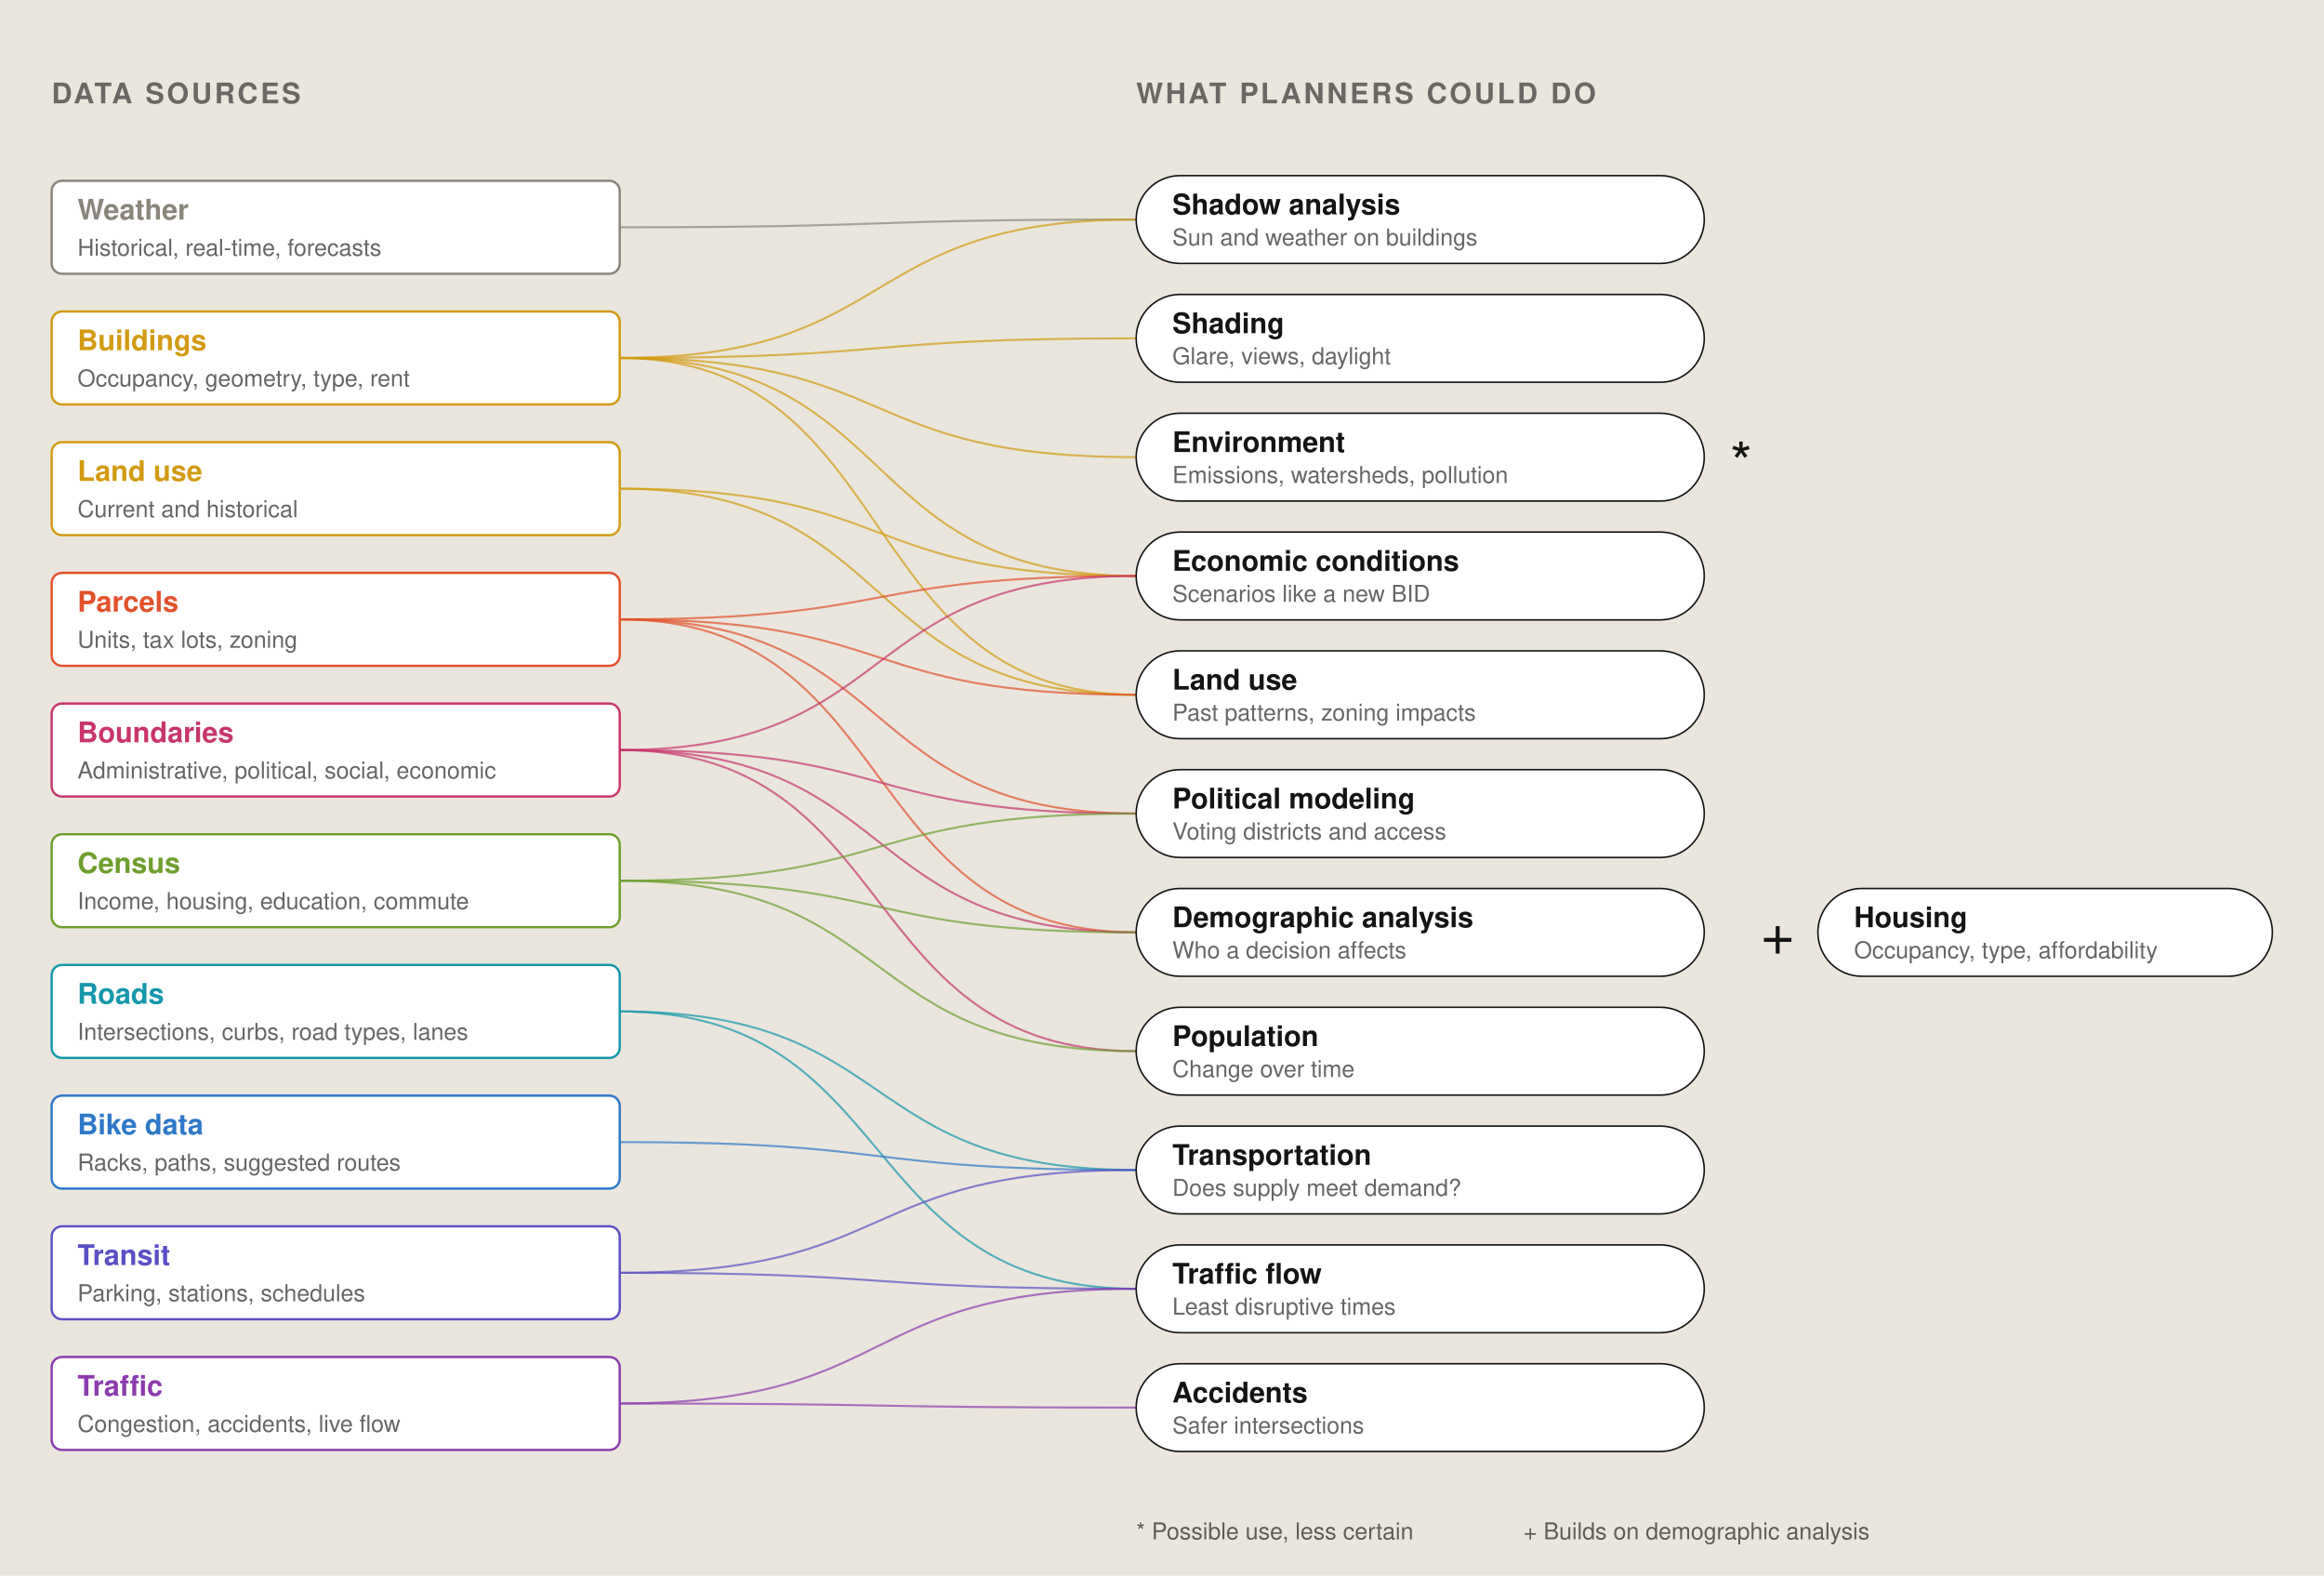
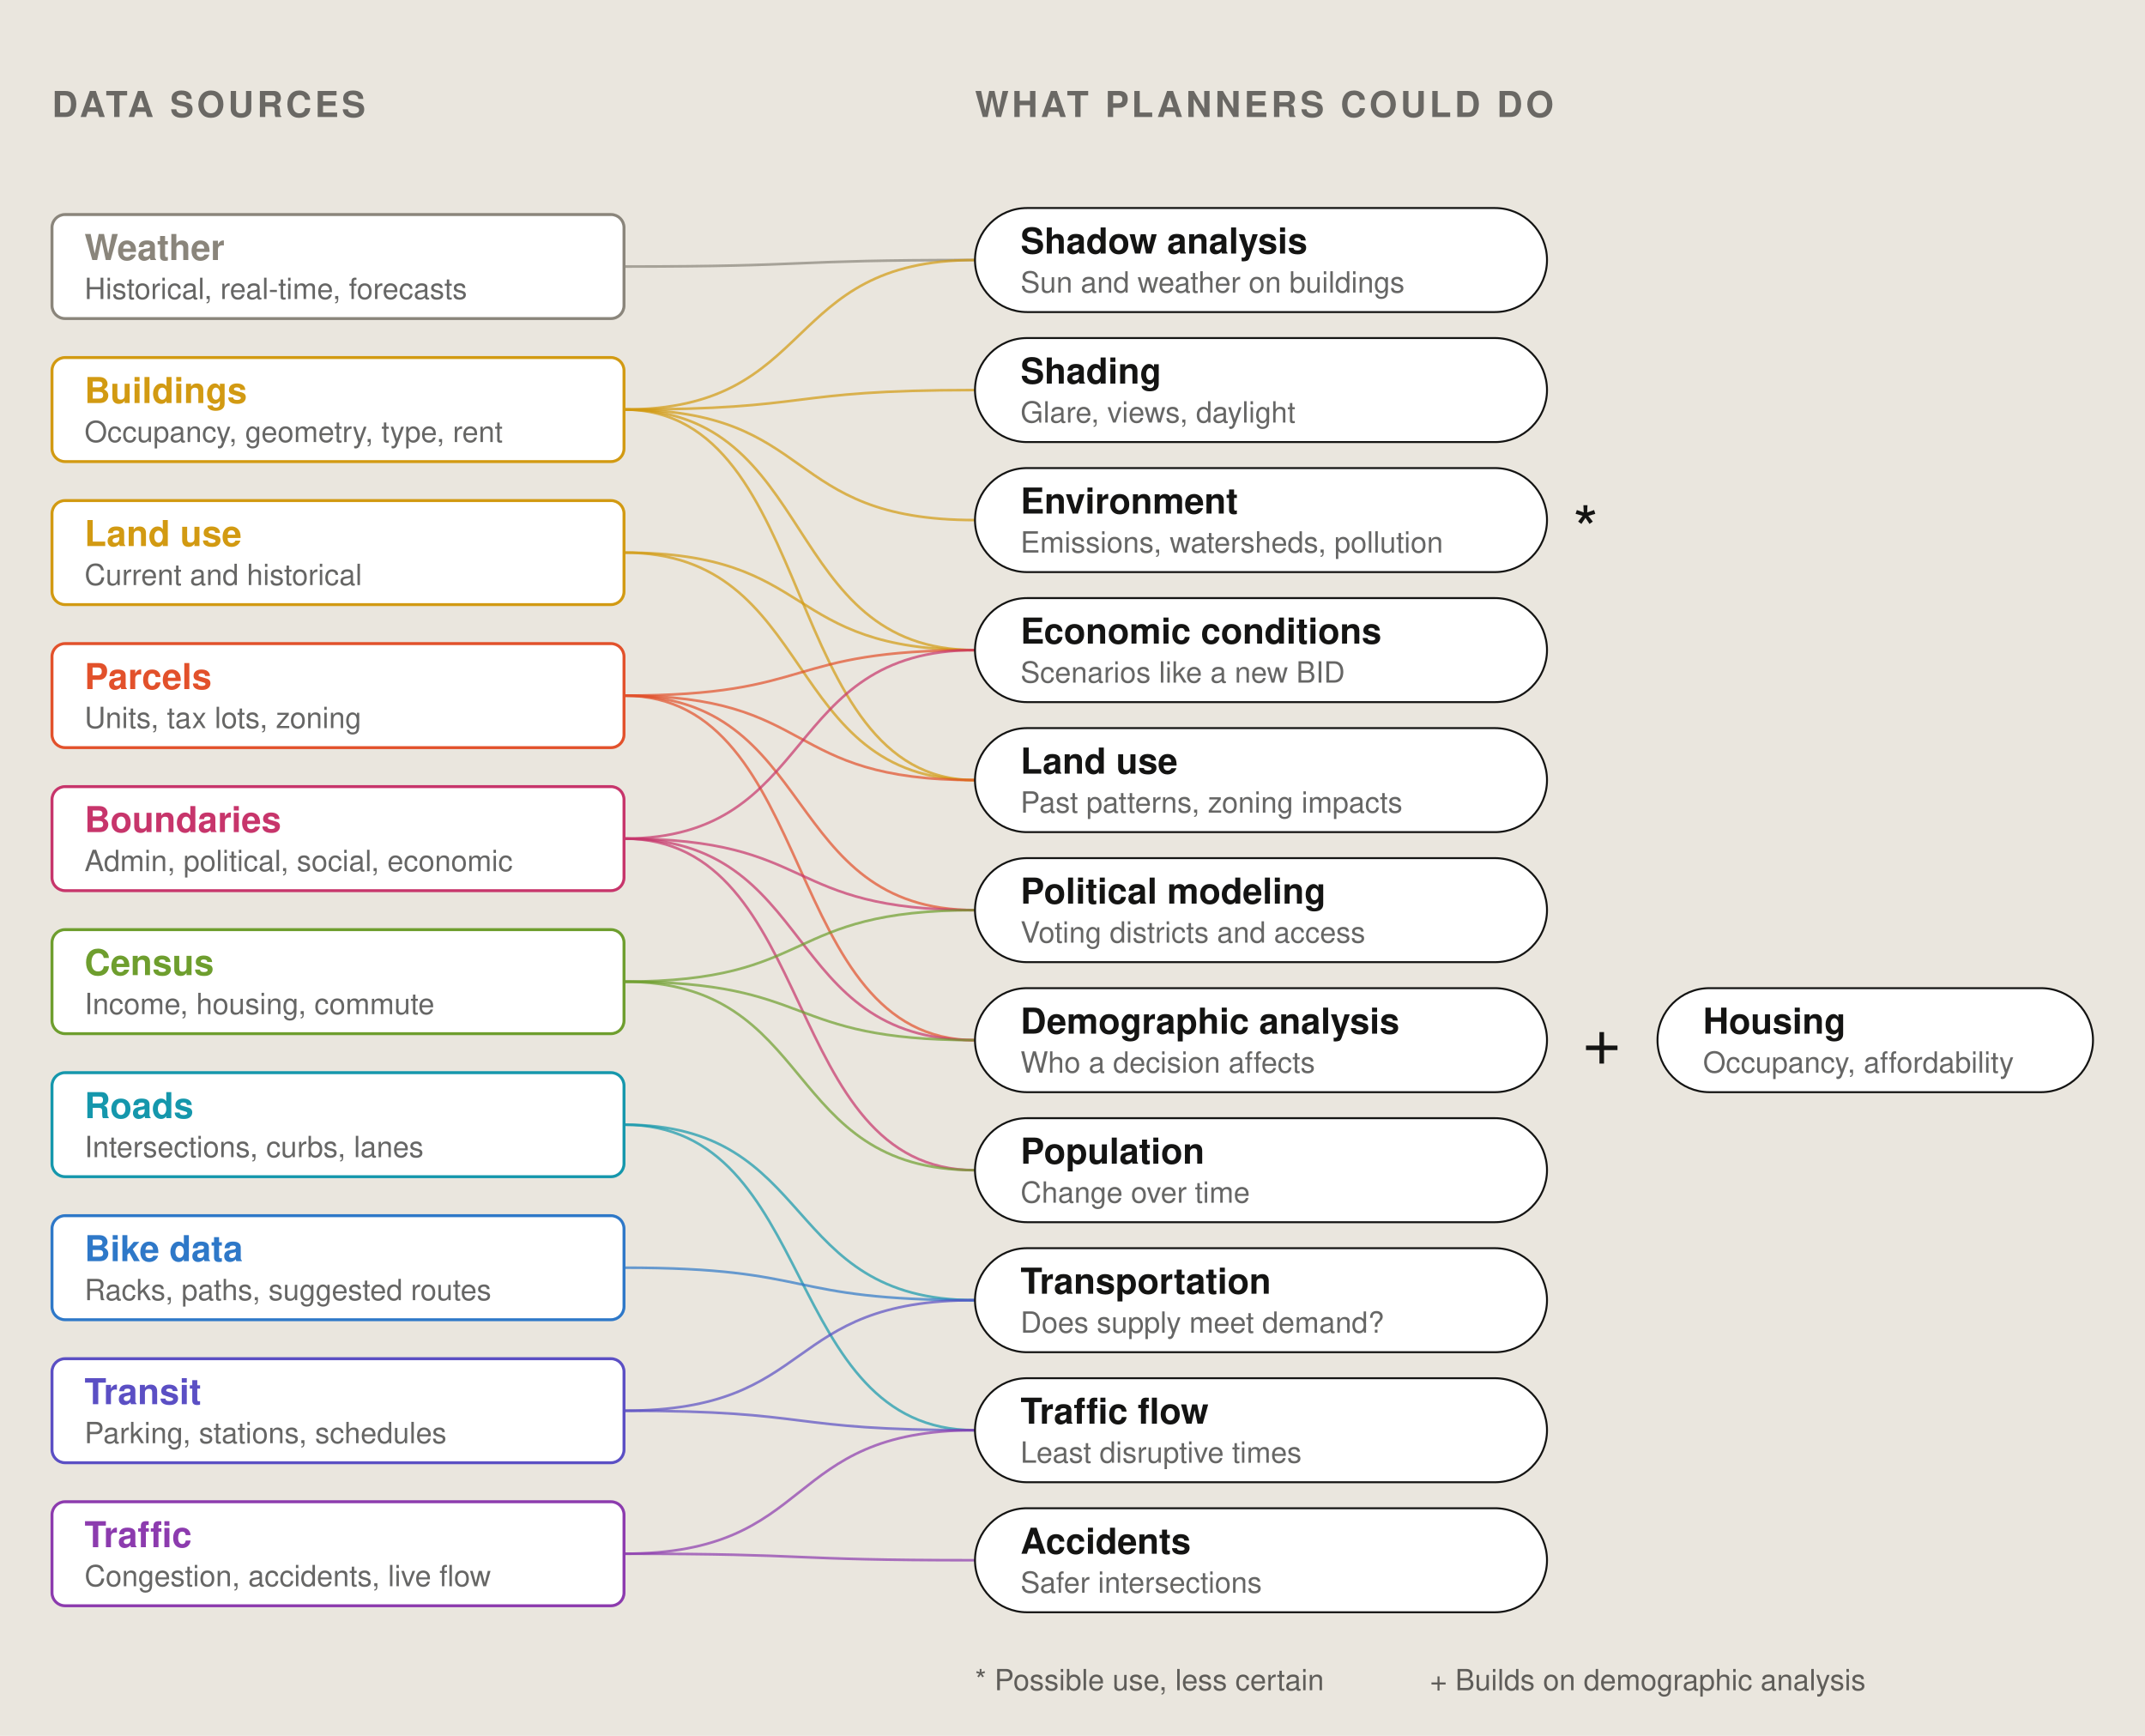
- <svg xmlns="http://www.w3.org/2000/svg" data-thinned="1" viewBox="0 0 900 610" role="img" aria-label="Flowchart: ten urban data sources, such as weather, buildings, parcels, census, roads and transit, linked to twelve planning analyses, from shadow studies and demographic analysis to transportation, traffic flow and accidents">
-   <rect width="900" height="610" fill="#EAE6DE" />
-   <path d="M240 88.0 C 350 88.0, 330 85.0, 440 85.0" fill="none" stroke="#8A857B" stroke-width=".8" stroke-opacity=".7" />
-   <path d="M240 138.6 C 350 138.6, 330 85.0, 440 85.0" fill="none" stroke="#D29A12" stroke-width=".8" stroke-opacity=".7" />
-   <path d="M240 138.6 C 350 138.6, 330 131.0, 440 131.0" fill="none" stroke="#D29A12" stroke-width=".8" stroke-opacity=".7" />
-   <path d="M240 138.6 C 350 138.6, 330 177.0, 440 177.0" fill="none" stroke="#D29A12" stroke-width=".8" stroke-opacity=".7" />
-   <path d="M240 138.6 C 350 138.6, 330 223.0, 440 223.0" fill="none" stroke="#D29A12" stroke-width=".8" stroke-opacity=".7" />
-   <path d="M240 138.6 C 350 138.6, 330 269.0, 440 269.0" fill="none" stroke="#D29A12" stroke-width=".8" stroke-opacity=".7" />
-   <path d="M240 189.2 C 350 189.2, 330 269.0, 440 269.0" fill="none" stroke="#D29A12" stroke-width=".8" stroke-opacity=".7" />
-   <path d="M240 189.2 C 350 189.2, 330 223.0, 440 223.0" fill="none" stroke="#D29A12" stroke-width=".8" stroke-opacity=".7" />
-   <path d="M240 239.8 C 350 239.8, 330 223.0, 440 223.0" fill="none" stroke="#E2512B" stroke-width=".8" stroke-opacity=".7" />
-   <path d="M240 239.8 C 350 239.8, 330 269.0, 440 269.0" fill="none" stroke="#E2512B" stroke-width=".8" stroke-opacity=".7" />
-   <path d="M240 239.8 C 350 239.8, 330 315.0, 440 315.0" fill="none" stroke="#E2512B" stroke-width=".8" stroke-opacity=".7" />
-   <path d="M240 239.8 C 350 239.8, 330 361.0, 440 361.0" fill="none" stroke="#E2512B" stroke-width=".8" stroke-opacity=".7" />
-   <path d="M240 290.4 C 350 290.4, 330 315.0, 440 315.0" fill="none" stroke="#C7356B" stroke-width=".8" stroke-opacity=".7" />
-   <path d="M240 290.4 C 350 290.4, 330 361.0, 440 361.0" fill="none" stroke="#C7356B" stroke-width=".8" stroke-opacity=".7" />
-   <path d="M240 290.4 C 350 290.4, 330 223.0, 440 223.0" fill="none" stroke="#C7356B" stroke-width=".8" stroke-opacity=".7" />
-   <path d="M240 290.4 C 350 290.4, 330 407.0, 440 407.0" fill="none" stroke="#C7356B" stroke-width=".8" stroke-opacity=".7" />
-   <path d="M240 341.0 C 350 341.0, 330 361.0, 440 361.0" fill="none" stroke="#6E9E2E" stroke-width=".8" stroke-opacity=".7" />
-   <path d="M240 341.0 C 350 341.0, 330 407.0, 440 407.0" fill="none" stroke="#6E9E2E" stroke-width=".8" stroke-opacity=".7" />
-   <path d="M240 341.0 C 350 341.0, 330 315.0, 440 315.0" fill="none" stroke="#6E9E2E" stroke-width=".8" stroke-opacity=".7" />
-   <path d="M240 391.6 C 350 391.6, 330 453.0, 440 453.0" fill="none" stroke="#1597AC" stroke-width=".8" stroke-opacity=".7" />
-   <path d="M240 391.6 C 350 391.6, 330 499.0, 440 499.0" fill="none" stroke="#1597AC" stroke-width=".8" stroke-opacity=".7" />
-   <path d="M240 442.2 C 350 442.2, 330 453.0, 440 453.0" fill="none" stroke="#2E78C8" stroke-width=".8" stroke-opacity=".7" />
-   <path d="M240 492.8 C 350 492.8, 330 453.0, 440 453.0" fill="none" stroke="#5B4FC4" stroke-width=".8" stroke-opacity=".7" />
-   <path d="M240 492.8 C 350 492.8, 330 499.0, 440 499.0" fill="none" stroke="#5B4FC4" stroke-width=".8" stroke-opacity=".7" />
-   <path d="M240 543.4 C 350 543.4, 330 499.0, 440 499.0" fill="none" stroke="#8C3BAE" stroke-width=".8" stroke-opacity=".7" />
-   <path d="M240 543.4 C 350 543.4, 330 545.0, 440 545.0" fill="none" stroke="#8C3BAE" stroke-width=".8" stroke-opacity=".7" />
-   <rect x="20" y="70.0" width="220" height="36" rx="4" fill="#fff" stroke="#8A857B" stroke-width=".9" />
-   <text x="30" y="85.0" text-anchor="start" font-family="Archivo, Helvetica, Arial, sans-serif" font-size="11" font-weight="700" fill="#8A857B" fill-opacity="1" letter-spacing="0">Weather</text>
-   <text x="30" y="99.0" text-anchor="start" font-family="Archivo, Helvetica, Arial, sans-serif" font-size="9" font-weight="400" fill="#141413" fill-opacity="0.65" letter-spacing="0">Historical, real-time, forecasts</text>
-   <rect x="20" y="120.6" width="220" height="36" rx="4" fill="#fff" stroke="#D29A12" stroke-width=".9" />
-   <text x="30" y="135.6" text-anchor="start" font-family="Archivo, Helvetica, Arial, sans-serif" font-size="11" font-weight="700" fill="#D29A12" fill-opacity="1" letter-spacing="0">Buildings</text>
-   <text x="30" y="149.6" text-anchor="start" font-family="Archivo, Helvetica, Arial, sans-serif" font-size="9" font-weight="400" fill="#141413" fill-opacity="0.65" letter-spacing="0">Occupancy, geometry, type, rent</text>
-   <rect x="20" y="171.2" width="220" height="36" rx="4" fill="#fff" stroke="#D29A12" stroke-width=".9" />
-   <text x="30" y="186.2" text-anchor="start" font-family="Archivo, Helvetica, Arial, sans-serif" font-size="11" font-weight="700" fill="#D29A12" fill-opacity="1" letter-spacing="0">Land use</text>
-   <text x="30" y="200.2" text-anchor="start" font-family="Archivo, Helvetica, Arial, sans-serif" font-size="9" font-weight="400" fill="#141413" fill-opacity="0.65" letter-spacing="0">Current and historical</text>
-   <rect x="20" y="221.8" width="220" height="36" rx="4" fill="#fff" stroke="#E2512B" stroke-width=".9" />
-   <text x="30" y="236.8" text-anchor="start" font-family="Archivo, Helvetica, Arial, sans-serif" font-size="11" font-weight="700" fill="#E2512B" fill-opacity="1" letter-spacing="0">Parcels</text>
-   <text x="30" y="250.8" text-anchor="start" font-family="Archivo, Helvetica, Arial, sans-serif" font-size="9" font-weight="400" fill="#141413" fill-opacity="0.65" letter-spacing="0">Units, tax lots, zoning</text>
-   <rect x="20" y="272.4" width="220" height="36" rx="4" fill="#fff" stroke="#C7356B" stroke-width=".9" />
-   <text x="30" y="287.4" text-anchor="start" font-family="Archivo, Helvetica, Arial, sans-serif" font-size="11" font-weight="700" fill="#C7356B" fill-opacity="1" letter-spacing="0">Boundaries</text>
-   <text x="30" y="301.4" text-anchor="start" font-family="Archivo, Helvetica, Arial, sans-serif" font-size="9" font-weight="400" fill="#141413" fill-opacity="0.65" letter-spacing="0">Administrative, political, social, economic</text>
-   <rect x="20" y="323.0" width="220" height="36" rx="4" fill="#fff" stroke="#6E9E2E" stroke-width=".9" />
-   <text x="30" y="338.0" text-anchor="start" font-family="Archivo, Helvetica, Arial, sans-serif" font-size="11" font-weight="700" fill="#6E9E2E" fill-opacity="1" letter-spacing="0">Census</text>
-   <text x="30" y="352.0" text-anchor="start" font-family="Archivo, Helvetica, Arial, sans-serif" font-size="9" font-weight="400" fill="#141413" fill-opacity="0.65" letter-spacing="0">Income, housing, education, commute</text>
-   <rect x="20" y="373.6" width="220" height="36" rx="4" fill="#fff" stroke="#1597AC" stroke-width=".9" />
-   <text x="30" y="388.6" text-anchor="start" font-family="Archivo, Helvetica, Arial, sans-serif" font-size="11" font-weight="700" fill="#1597AC" fill-opacity="1" letter-spacing="0">Roads</text>
-   <text x="30" y="402.6" text-anchor="start" font-family="Archivo, Helvetica, Arial, sans-serif" font-size="9" font-weight="400" fill="#141413" fill-opacity="0.65" letter-spacing="0">Intersections, curbs, road types, lanes</text>
-   <rect x="20" y="424.2" width="220" height="36" rx="4" fill="#fff" stroke="#2E78C8" stroke-width=".9" />
-   <text x="30" y="439.2" text-anchor="start" font-family="Archivo, Helvetica, Arial, sans-serif" font-size="11" font-weight="700" fill="#2E78C8" fill-opacity="1" letter-spacing="0">Bike data</text>
-   <text x="30" y="453.2" text-anchor="start" font-family="Archivo, Helvetica, Arial, sans-serif" font-size="9" font-weight="400" fill="#141413" fill-opacity="0.65" letter-spacing="0">Racks, paths, suggested routes</text>
-   <rect x="20" y="474.8" width="220" height="36" rx="4" fill="#fff" stroke="#5B4FC4" stroke-width=".9" />
-   <text x="30" y="489.8" text-anchor="start" font-family="Archivo, Helvetica, Arial, sans-serif" font-size="11" font-weight="700" fill="#5B4FC4" fill-opacity="1" letter-spacing="0">Transit</text>
-   <text x="30" y="503.8" text-anchor="start" font-family="Archivo, Helvetica, Arial, sans-serif" font-size="9" font-weight="400" fill="#141413" fill-opacity="0.65" letter-spacing="0">Parking, stations, schedules</text>
-   <rect x="20" y="525.4" width="220" height="36" rx="4" fill="#fff" stroke="#8C3BAE" stroke-width=".9" />
-   <text x="30" y="540.4" text-anchor="start" font-family="Archivo, Helvetica, Arial, sans-serif" font-size="11" font-weight="700" fill="#8C3BAE" fill-opacity="1" letter-spacing="0">Traffic</text>
-   <text x="30" y="554.4" text-anchor="start" font-family="Archivo, Helvetica, Arial, sans-serif" font-size="9" font-weight="400" fill="#141413" fill-opacity="0.65" letter-spacing="0">Congestion, accidents, live flow</text>
-   <rect x="440" y="68" width="220" height="34" rx="17" fill="#fff" stroke="#141413" stroke-width=".6" />
-   <text x="454" y="83" text-anchor="start" font-family="Archivo, Helvetica, Arial, sans-serif" font-size="11" font-weight="700" fill="#141413" fill-opacity="1" letter-spacing="0">Shadow analysis</text>
-   <text x="454" y="95" text-anchor="start" font-family="Archivo, Helvetica, Arial, sans-serif" font-size="9" font-weight="400" fill="#141413" fill-opacity="0.65" letter-spacing="0">Sun and weather on buildings</text>
-   <rect x="440" y="114" width="220" height="34" rx="17" fill="#fff" stroke="#141413" stroke-width=".6" />
-   <text x="454" y="129" text-anchor="start" font-family="Archivo, Helvetica, Arial, sans-serif" font-size="11" font-weight="700" fill="#141413" fill-opacity="1" letter-spacing="0">Shading</text>
-   <text x="454" y="141" text-anchor="start" font-family="Archivo, Helvetica, Arial, sans-serif" font-size="9" font-weight="400" fill="#141413" fill-opacity="0.65" letter-spacing="0">Glare, views, daylight</text>
-   <rect x="440" y="160" width="220" height="34" rx="17" fill="#fff" stroke="#141413" stroke-width=".6" />
-   <text x="454" y="175" text-anchor="start" font-family="Archivo, Helvetica, Arial, sans-serif" font-size="11" font-weight="700" fill="#141413" fill-opacity="1" letter-spacing="0">Environment</text>
-   <text x="454" y="187" text-anchor="start" font-family="Archivo, Helvetica, Arial, sans-serif" font-size="9" font-weight="400" fill="#141413" fill-opacity="0.65" letter-spacing="0">Emissions, watersheds, pollution</text>
-   <rect x="440" y="206" width="220" height="34" rx="17" fill="#fff" stroke="#141413" stroke-width=".6" />
-   <text x="454" y="221" text-anchor="start" font-family="Archivo, Helvetica, Arial, sans-serif" font-size="11" font-weight="700" fill="#141413" fill-opacity="1" letter-spacing="0">Economic conditions</text>
-   <text x="454" y="233" text-anchor="start" font-family="Archivo, Helvetica, Arial, sans-serif" font-size="9" font-weight="400" fill="#141413" fill-opacity="0.65" letter-spacing="0">Scenarios like a new BID</text>
-   <rect x="440" y="252" width="220" height="34" rx="17" fill="#fff" stroke="#141413" stroke-width=".6" />
-   <text x="454" y="267" text-anchor="start" font-family="Archivo, Helvetica, Arial, sans-serif" font-size="11" font-weight="700" fill="#141413" fill-opacity="1" letter-spacing="0">Land use</text>
-   <text x="454" y="279" text-anchor="start" font-family="Archivo, Helvetica, Arial, sans-serif" font-size="9" font-weight="400" fill="#141413" fill-opacity="0.65" letter-spacing="0">Past patterns, zoning impacts</text>
-   <rect x="440" y="298" width="220" height="34" rx="17" fill="#fff" stroke="#141413" stroke-width=".6" />
-   <text x="454" y="313" text-anchor="start" font-family="Archivo, Helvetica, Arial, sans-serif" font-size="11" font-weight="700" fill="#141413" fill-opacity="1" letter-spacing="0">Political modeling</text>
-   <text x="454" y="325" text-anchor="start" font-family="Archivo, Helvetica, Arial, sans-serif" font-size="9" font-weight="400" fill="#141413" fill-opacity="0.65" letter-spacing="0">Voting districts and access</text>
-   <rect x="440" y="344" width="220" height="34" rx="17" fill="#fff" stroke="#141413" stroke-width=".6" />
-   <text x="454" y="359" text-anchor="start" font-family="Archivo, Helvetica, Arial, sans-serif" font-size="11" font-weight="700" fill="#141413" fill-opacity="1" letter-spacing="0">Demographic analysis</text>
-   <text x="454" y="371" text-anchor="start" font-family="Archivo, Helvetica, Arial, sans-serif" font-size="9" font-weight="400" fill="#141413" fill-opacity="0.65" letter-spacing="0">Who a decision affects</text>
-   <rect x="440" y="390" width="220" height="34" rx="17" fill="#fff" stroke="#141413" stroke-width=".6" />
-   <text x="454" y="405" text-anchor="start" font-family="Archivo, Helvetica, Arial, sans-serif" font-size="11" font-weight="700" fill="#141413" fill-opacity="1" letter-spacing="0">Population</text>
-   <text x="454" y="417" text-anchor="start" font-family="Archivo, Helvetica, Arial, sans-serif" font-size="9" font-weight="400" fill="#141413" fill-opacity="0.65" letter-spacing="0">Change over time</text>
-   <rect x="440" y="436" width="220" height="34" rx="17" fill="#fff" stroke="#141413" stroke-width=".6" />
-   <text x="454" y="451" text-anchor="start" font-family="Archivo, Helvetica, Arial, sans-serif" font-size="11" font-weight="700" fill="#141413" fill-opacity="1" letter-spacing="0">Transportation</text>
-   <text x="454" y="463" text-anchor="start" font-family="Archivo, Helvetica, Arial, sans-serif" font-size="9" font-weight="400" fill="#141413" fill-opacity="0.65" letter-spacing="0">Does supply meet demand?</text>
-   <rect x="440" y="482" width="220" height="34" rx="17" fill="#fff" stroke="#141413" stroke-width=".6" />
-   <text x="454" y="497" text-anchor="start" font-family="Archivo, Helvetica, Arial, sans-serif" font-size="11" font-weight="700" fill="#141413" fill-opacity="1" letter-spacing="0">Traffic flow</text>
-   <text x="454" y="509" text-anchor="start" font-family="Archivo, Helvetica, Arial, sans-serif" font-size="9" font-weight="400" fill="#141413" fill-opacity="0.65" letter-spacing="0">Least disruptive times</text>
-   <rect x="440" y="528" width="220" height="34" rx="17" fill="#fff" stroke="#141413" stroke-width=".6" />
-   <text x="454" y="543" text-anchor="start" font-family="Archivo, Helvetica, Arial, sans-serif" font-size="11" font-weight="700" fill="#141413" fill-opacity="1" letter-spacing="0">Accidents</text>
-   <text x="454" y="555" text-anchor="start" font-family="Archivo, Helvetica, Arial, sans-serif" font-size="9" font-weight="400" fill="#141413" fill-opacity="0.65" letter-spacing="0">Safer intersections</text>
-   <text x="670" y="187" text-anchor="start" font-family="Archivo, Helvetica, Arial, sans-serif" font-size="22" font-weight="400" fill="#141413" fill-opacity="1" letter-spacing="0">*</text>
-   <text x="682" y="369" text-anchor="start" font-family="Archivo, Helvetica, Arial, sans-serif" font-size="22" font-weight="400" fill="#141413" fill-opacity="1" letter-spacing="0">+</text>
-   <rect x="704" y="344" width="176" height="34" rx="17" fill="#fff" stroke="#141413" stroke-width=".6" />
-   <text x="718" y="359" text-anchor="start" font-family="Archivo, Helvetica, Arial, sans-serif" font-size="11" font-weight="700" fill="#141413" fill-opacity="1" letter-spacing="0">Housing</text>
-   <text x="718" y="371" text-anchor="start" font-family="Archivo, Helvetica, Arial, sans-serif" font-size="9" font-weight="400" fill="#141413" fill-opacity="0.65" letter-spacing="0">Occupancy, type, affordability</text>
-   <text x="440" y="596" text-anchor="start" font-family="Archivo, Helvetica, Arial, sans-serif" font-size="9" font-weight="400" fill="#141413" fill-opacity="0.65" letter-spacing="0">* Possible use, less certain</text>
-   <text x="590" y="596" text-anchor="start" font-family="Archivo, Helvetica, Arial, sans-serif" font-size="9" font-weight="400" fill="#141413" fill-opacity="0.65" letter-spacing="0">+ Builds on demographic analysis</text>
-   <text x="20" y="40" text-anchor="start" font-family="Archivo, Helvetica, Arial, sans-serif" font-size="11" font-weight="600" fill="#141413" fill-opacity="0.6" letter-spacing="1">DATA SOURCES</text>
-   <text x="440" y="40" text-anchor="start" font-family="Archivo, Helvetica, Arial, sans-serif" font-size="11" font-weight="600" fill="#141413" fill-opacity="0.6" letter-spacing="1">WHAT PLANNERS COULD DO</text>
+ <svg xmlns="http://www.w3.org/2000/svg" data-thinned="1" viewBox="0 0 660 534" role="img" aria-label="Flowchart: ten urban data sources, such as weather, buildings, parcels, census, roads and transit, linked to twelve planning analyses, from shadow studies and demographic analysis to transportation, traffic flow and accidents">
+   <rect width="660" height="534" fill="#EAE6DE" />
+   <path d="M192 82.0 C 252 82.0, 240 80.0, 300 80.0" fill="none" stroke="#8A857B" stroke-width=".8" stroke-opacity=".7" />
+   <path d="M192 126.0 C 252 126.0, 240 80.0, 300 80.0" fill="none" stroke="#D29A12" stroke-width=".8" stroke-opacity=".7" />
+   <path d="M192 126.0 C 252 126.0, 240 120.0, 300 120.0" fill="none" stroke="#D29A12" stroke-width=".8" stroke-opacity=".7" />
+   <path d="M192 126.0 C 252 126.0, 240 160.0, 300 160.0" fill="none" stroke="#D29A12" stroke-width=".8" stroke-opacity=".7" />
+   <path d="M192 126.0 C 252 126.0, 240 200.0, 300 200.0" fill="none" stroke="#D29A12" stroke-width=".8" stroke-opacity=".7" />
+   <path d="M192 126.0 C 252 126.0, 240 240.0, 300 240.0" fill="none" stroke="#D29A12" stroke-width=".8" stroke-opacity=".7" />
+   <path d="M192 170.0 C 252 170.0, 240 240.0, 300 240.0" fill="none" stroke="#D29A12" stroke-width=".8" stroke-opacity=".7" />
+   <path d="M192 170.0 C 252 170.0, 240 200.0, 300 200.0" fill="none" stroke="#D29A12" stroke-width=".8" stroke-opacity=".7" />
+   <path d="M192 214.0 C 252 214.0, 240 200.0, 300 200.0" fill="none" stroke="#E2512B" stroke-width=".8" stroke-opacity=".7" />
+   <path d="M192 214.0 C 252 214.0, 240 240.0, 300 240.0" fill="none" stroke="#E2512B" stroke-width=".8" stroke-opacity=".7" />
+   <path d="M192 214.0 C 252 214.0, 240 280.0, 300 280.0" fill="none" stroke="#E2512B" stroke-width=".8" stroke-opacity=".7" />
+   <path d="M192 214.0 C 252 214.0, 240 320.0, 300 320.0" fill="none" stroke="#E2512B" stroke-width=".8" stroke-opacity=".7" />
+   <path d="M192 258.0 C 252 258.0, 240 280.0, 300 280.0" fill="none" stroke="#C7356B" stroke-width=".8" stroke-opacity=".7" />
+   <path d="M192 258.0 C 252 258.0, 240 320.0, 300 320.0" fill="none" stroke="#C7356B" stroke-width=".8" stroke-opacity=".7" />
+   <path d="M192 258.0 C 252 258.0, 240 200.0, 300 200.0" fill="none" stroke="#C7356B" stroke-width=".8" stroke-opacity=".7" />
+   <path d="M192 258.0 C 252 258.0, 240 360.0, 300 360.0" fill="none" stroke="#C7356B" stroke-width=".8" stroke-opacity=".7" />
+   <path d="M192 302.0 C 252 302.0, 240 320.0, 300 320.0" fill="none" stroke="#6E9E2E" stroke-width=".8" stroke-opacity=".7" />
+   <path d="M192 302.0 C 252 302.0, 240 360.0, 300 360.0" fill="none" stroke="#6E9E2E" stroke-width=".8" stroke-opacity=".7" />
+   <path d="M192 302.0 C 252 302.0, 240 280.0, 300 280.0" fill="none" stroke="#6E9E2E" stroke-width=".8" stroke-opacity=".7" />
+   <path d="M192 346.0 C 252 346.0, 240 400.0, 300 400.0" fill="none" stroke="#1597AC" stroke-width=".8" stroke-opacity=".7" />
+   <path d="M192 346.0 C 252 346.0, 240 440.0, 300 440.0" fill="none" stroke="#1597AC" stroke-width=".8" stroke-opacity=".7" />
+   <path d="M192 390.0 C 252 390.0, 240 400.0, 300 400.0" fill="none" stroke="#2E78C8" stroke-width=".8" stroke-opacity=".7" />
+   <path d="M192 434.0 C 252 434.0, 240 400.0, 300 400.0" fill="none" stroke="#5B4FC4" stroke-width=".8" stroke-opacity=".7" />
+   <path d="M192 434.0 C 252 434.0, 240 440.0, 300 440.0" fill="none" stroke="#5B4FC4" stroke-width=".8" stroke-opacity=".7" />
+   <path d="M192 478.0 C 252 478.0, 240 440.0, 300 440.0" fill="none" stroke="#8C3BAE" stroke-width=".8" stroke-opacity=".7" />
+   <path d="M192 478.0 C 252 478.0, 240 480.0, 300 480.0" fill="none" stroke="#8C3BAE" stroke-width=".8" stroke-opacity=".7" />
+   <rect x="16" y="66.0" width="176" height="32" rx="4" fill="#fff" stroke="#8A857B" stroke-width=".9" />
+   <text x="26" y="80.0" text-anchor="start" font-family="Archivo, Helvetica, Arial, sans-serif" font-size="11" font-weight="700" fill="#8A857B" fill-opacity="1" letter-spacing="0">Weather</text>
+   <text x="26" y="92.0" text-anchor="start" font-family="Archivo, Helvetica, Arial, sans-serif" font-size="9" font-weight="400" fill="#141413" fill-opacity="0.65" letter-spacing="0">Historical, real-time, forecasts</text>
+   <rect x="16" y="110.0" width="176" height="32" rx="4" fill="#fff" stroke="#D29A12" stroke-width=".9" />
+   <text x="26" y="124.0" text-anchor="start" font-family="Archivo, Helvetica, Arial, sans-serif" font-size="11" font-weight="700" fill="#D29A12" fill-opacity="1" letter-spacing="0">Buildings</text>
+   <text x="26" y="136.0" text-anchor="start" font-family="Archivo, Helvetica, Arial, sans-serif" font-size="9" font-weight="400" fill="#141413" fill-opacity="0.65" letter-spacing="0">Occupancy, geometry, type, rent</text>
+   <rect x="16" y="154.0" width="176" height="32" rx="4" fill="#fff" stroke="#D29A12" stroke-width=".9" />
+   <text x="26" y="168.0" text-anchor="start" font-family="Archivo, Helvetica, Arial, sans-serif" font-size="11" font-weight="700" fill="#D29A12" fill-opacity="1" letter-spacing="0">Land use</text>
+   <text x="26" y="180.0" text-anchor="start" font-family="Archivo, Helvetica, Arial, sans-serif" font-size="9" font-weight="400" fill="#141413" fill-opacity="0.65" letter-spacing="0">Current and historical</text>
+   <rect x="16" y="198.0" width="176" height="32" rx="4" fill="#fff" stroke="#E2512B" stroke-width=".9" />
+   <text x="26" y="212.0" text-anchor="start" font-family="Archivo, Helvetica, Arial, sans-serif" font-size="11" font-weight="700" fill="#E2512B" fill-opacity="1" letter-spacing="0">Parcels</text>
+   <text x="26" y="224.0" text-anchor="start" font-family="Archivo, Helvetica, Arial, sans-serif" font-size="9" font-weight="400" fill="#141413" fill-opacity="0.65" letter-spacing="0">Units, tax lots, zoning</text>
+   <rect x="16" y="242.0" width="176" height="32" rx="4" fill="#fff" stroke="#C7356B" stroke-width=".9" />
+   <text x="26" y="256.0" text-anchor="start" font-family="Archivo, Helvetica, Arial, sans-serif" font-size="11" font-weight="700" fill="#C7356B" fill-opacity="1" letter-spacing="0">Boundaries</text>
+   <text x="26" y="268.0" text-anchor="start" font-family="Archivo, Helvetica, Arial, sans-serif" font-size="9" font-weight="400" fill="#141413" fill-opacity="0.65" letter-spacing="0">Admin, political, social, economic</text>
+   <rect x="16" y="286.0" width="176" height="32" rx="4" fill="#fff" stroke="#6E9E2E" stroke-width=".9" />
+   <text x="26" y="300.0" text-anchor="start" font-family="Archivo, Helvetica, Arial, sans-serif" font-size="11" font-weight="700" fill="#6E9E2E" fill-opacity="1" letter-spacing="0">Census</text>
+   <text x="26" y="312.0" text-anchor="start" font-family="Archivo, Helvetica, Arial, sans-serif" font-size="9" font-weight="400" fill="#141413" fill-opacity="0.65" letter-spacing="0">Income, housing, commute</text>
+   <rect x="16" y="330.0" width="176" height="32" rx="4" fill="#fff" stroke="#1597AC" stroke-width=".9" />
+   <text x="26" y="344.0" text-anchor="start" font-family="Archivo, Helvetica, Arial, sans-serif" font-size="11" font-weight="700" fill="#1597AC" fill-opacity="1" letter-spacing="0">Roads</text>
+   <text x="26" y="356.0" text-anchor="start" font-family="Archivo, Helvetica, Arial, sans-serif" font-size="9" font-weight="400" fill="#141413" fill-opacity="0.65" letter-spacing="0">Intersections, curbs, lanes</text>
+   <rect x="16" y="374.0" width="176" height="32" rx="4" fill="#fff" stroke="#2E78C8" stroke-width=".9" />
+   <text x="26" y="388.0" text-anchor="start" font-family="Archivo, Helvetica, Arial, sans-serif" font-size="11" font-weight="700" fill="#2E78C8" fill-opacity="1" letter-spacing="0">Bike data</text>
+   <text x="26" y="400.0" text-anchor="start" font-family="Archivo, Helvetica, Arial, sans-serif" font-size="9" font-weight="400" fill="#141413" fill-opacity="0.65" letter-spacing="0">Racks, paths, suggested routes</text>
+   <rect x="16" y="418.0" width="176" height="32" rx="4" fill="#fff" stroke="#5B4FC4" stroke-width=".9" />
+   <text x="26" y="432.0" text-anchor="start" font-family="Archivo, Helvetica, Arial, sans-serif" font-size="11" font-weight="700" fill="#5B4FC4" fill-opacity="1" letter-spacing="0">Transit</text>
+   <text x="26" y="444.0" text-anchor="start" font-family="Archivo, Helvetica, Arial, sans-serif" font-size="9" font-weight="400" fill="#141413" fill-opacity="0.65" letter-spacing="0">Parking, stations, schedules</text>
+   <rect x="16" y="462.0" width="176" height="32" rx="4" fill="#fff" stroke="#8C3BAE" stroke-width=".9" />
+   <text x="26" y="476.0" text-anchor="start" font-family="Archivo, Helvetica, Arial, sans-serif" font-size="11" font-weight="700" fill="#8C3BAE" fill-opacity="1" letter-spacing="0">Traffic</text>
+   <text x="26" y="488.0" text-anchor="start" font-family="Archivo, Helvetica, Arial, sans-serif" font-size="9" font-weight="400" fill="#141413" fill-opacity="0.65" letter-spacing="0">Congestion, accidents, live flow</text>
+   <rect x="300" y="64" width="176" height="32" rx="16" fill="#fff" stroke="#141413" stroke-width=".6" />
+   <text x="314" y="78" text-anchor="start" font-family="Archivo, Helvetica, Arial, sans-serif" font-size="11" font-weight="700" fill="#141413" fill-opacity="1" letter-spacing="0">Shadow analysis</text>
+   <text x="314" y="90" text-anchor="start" font-family="Archivo, Helvetica, Arial, sans-serif" font-size="9" font-weight="400" fill="#141413" fill-opacity="0.65" letter-spacing="0">Sun and weather on buildings</text>
+   <rect x="300" y="104" width="176" height="32" rx="16" fill="#fff" stroke="#141413" stroke-width=".6" />
+   <text x="314" y="118" text-anchor="start" font-family="Archivo, Helvetica, Arial, sans-serif" font-size="11" font-weight="700" fill="#141413" fill-opacity="1" letter-spacing="0">Shading</text>
+   <text x="314" y="130" text-anchor="start" font-family="Archivo, Helvetica, Arial, sans-serif" font-size="9" font-weight="400" fill="#141413" fill-opacity="0.65" letter-spacing="0">Glare, views, daylight</text>
+   <rect x="300" y="144" width="176" height="32" rx="16" fill="#fff" stroke="#141413" stroke-width=".6" />
+   <text x="314" y="158" text-anchor="start" font-family="Archivo, Helvetica, Arial, sans-serif" font-size="11" font-weight="700" fill="#141413" fill-opacity="1" letter-spacing="0">Environment</text>
+   <text x="314" y="170" text-anchor="start" font-family="Archivo, Helvetica, Arial, sans-serif" font-size="9" font-weight="400" fill="#141413" fill-opacity="0.65" letter-spacing="0">Emissions, watersheds, pollution</text>
+   <rect x="300" y="184" width="176" height="32" rx="16" fill="#fff" stroke="#141413" stroke-width=".6" />
+   <text x="314" y="198" text-anchor="start" font-family="Archivo, Helvetica, Arial, sans-serif" font-size="11" font-weight="700" fill="#141413" fill-opacity="1" letter-spacing="0">Economic conditions</text>
+   <text x="314" y="210" text-anchor="start" font-family="Archivo, Helvetica, Arial, sans-serif" font-size="9" font-weight="400" fill="#141413" fill-opacity="0.65" letter-spacing="0">Scenarios like a new BID</text>
+   <rect x="300" y="224" width="176" height="32" rx="16" fill="#fff" stroke="#141413" stroke-width=".6" />
+   <text x="314" y="238" text-anchor="start" font-family="Archivo, Helvetica, Arial, sans-serif" font-size="11" font-weight="700" fill="#141413" fill-opacity="1" letter-spacing="0">Land use</text>
+   <text x="314" y="250" text-anchor="start" font-family="Archivo, Helvetica, Arial, sans-serif" font-size="9" font-weight="400" fill="#141413" fill-opacity="0.65" letter-spacing="0">Past patterns, zoning impacts</text>
+   <rect x="300" y="264" width="176" height="32" rx="16" fill="#fff" stroke="#141413" stroke-width=".6" />
+   <text x="314" y="278" text-anchor="start" font-family="Archivo, Helvetica, Arial, sans-serif" font-size="11" font-weight="700" fill="#141413" fill-opacity="1" letter-spacing="0">Political modeling</text>
+   <text x="314" y="290" text-anchor="start" font-family="Archivo, Helvetica, Arial, sans-serif" font-size="9" font-weight="400" fill="#141413" fill-opacity="0.65" letter-spacing="0">Voting districts and access</text>
+   <rect x="300" y="304" width="176" height="32" rx="16" fill="#fff" stroke="#141413" stroke-width=".6" />
+   <text x="314" y="318" text-anchor="start" font-family="Archivo, Helvetica, Arial, sans-serif" font-size="11" font-weight="700" fill="#141413" fill-opacity="1" letter-spacing="0">Demographic analysis</text>
+   <text x="314" y="330" text-anchor="start" font-family="Archivo, Helvetica, Arial, sans-serif" font-size="9" font-weight="400" fill="#141413" fill-opacity="0.65" letter-spacing="0">Who a decision affects</text>
+   <rect x="300" y="344" width="176" height="32" rx="16" fill="#fff" stroke="#141413" stroke-width=".6" />
+   <text x="314" y="358" text-anchor="start" font-family="Archivo, Helvetica, Arial, sans-serif" font-size="11" font-weight="700" fill="#141413" fill-opacity="1" letter-spacing="0">Population</text>
+   <text x="314" y="370" text-anchor="start" font-family="Archivo, Helvetica, Arial, sans-serif" font-size="9" font-weight="400" fill="#141413" fill-opacity="0.65" letter-spacing="0">Change over time</text>
+   <rect x="300" y="384" width="176" height="32" rx="16" fill="#fff" stroke="#141413" stroke-width=".6" />
+   <text x="314" y="398" text-anchor="start" font-family="Archivo, Helvetica, Arial, sans-serif" font-size="11" font-weight="700" fill="#141413" fill-opacity="1" letter-spacing="0">Transportation</text>
+   <text x="314" y="410" text-anchor="start" font-family="Archivo, Helvetica, Arial, sans-serif" font-size="9" font-weight="400" fill="#141413" fill-opacity="0.65" letter-spacing="0">Does supply meet demand?</text>
+   <rect x="300" y="424" width="176" height="32" rx="16" fill="#fff" stroke="#141413" stroke-width=".6" />
+   <text x="314" y="438" text-anchor="start" font-family="Archivo, Helvetica, Arial, sans-serif" font-size="11" font-weight="700" fill="#141413" fill-opacity="1" letter-spacing="0">Traffic flow</text>
+   <text x="314" y="450" text-anchor="start" font-family="Archivo, Helvetica, Arial, sans-serif" font-size="9" font-weight="400" fill="#141413" fill-opacity="0.65" letter-spacing="0">Least disruptive times</text>
+   <rect x="300" y="464" width="176" height="32" rx="16" fill="#fff" stroke="#141413" stroke-width=".6" />
+   <text x="314" y="478" text-anchor="start" font-family="Archivo, Helvetica, Arial, sans-serif" font-size="11" font-weight="700" fill="#141413" fill-opacity="1" letter-spacing="0">Accidents</text>
+   <text x="314" y="490" text-anchor="start" font-family="Archivo, Helvetica, Arial, sans-serif" font-size="9" font-weight="400" fill="#141413" fill-opacity="0.65" letter-spacing="0">Safer intersections</text>
+   <text x="484" y="170" text-anchor="start" font-family="Archivo, Helvetica, Arial, sans-serif" font-size="20" font-weight="400" fill="#141413" fill-opacity="1" letter-spacing="0">*</text>
+   <text x="487" y="327" text-anchor="start" font-family="Archivo, Helvetica, Arial, sans-serif" font-size="20" font-weight="400" fill="#141413" fill-opacity="1" letter-spacing="0">+</text>
+   <rect x="510" y="304" width="134" height="32" rx="16" fill="#fff" stroke="#141413" stroke-width=".6" />
+   <text x="524" y="318" text-anchor="start" font-family="Archivo, Helvetica, Arial, sans-serif" font-size="11" font-weight="700" fill="#141413" fill-opacity="1" letter-spacing="0">Housing</text>
+   <text x="524" y="330" text-anchor="start" font-family="Archivo, Helvetica, Arial, sans-serif" font-size="9" font-weight="400" fill="#141413" fill-opacity="0.65" letter-spacing="0">Occupancy, affordability</text>
+   <text x="300" y="520" text-anchor="start" font-family="Archivo, Helvetica, Arial, sans-serif" font-size="9" font-weight="400" fill="#141413" fill-opacity="0.65" letter-spacing="0">* Possible use, less certain</text>
+   <text x="440" y="520" text-anchor="start" font-family="Archivo, Helvetica, Arial, sans-serif" font-size="9" font-weight="400" fill="#141413" fill-opacity="0.65" letter-spacing="0">+ Builds on demographic analysis</text>
+   <text x="16" y="36" text-anchor="start" font-family="Archivo, Helvetica, Arial, sans-serif" font-size="11" font-weight="600" fill="#141413" fill-opacity="0.6" letter-spacing="1">DATA SOURCES</text>
+   <text x="300" y="36" text-anchor="start" font-family="Archivo, Helvetica, Arial, sans-serif" font-size="11" font-weight="600" fill="#141413" fill-opacity="0.6" letter-spacing="1">WHAT PLANNERS COULD DO</text>
</svg>
